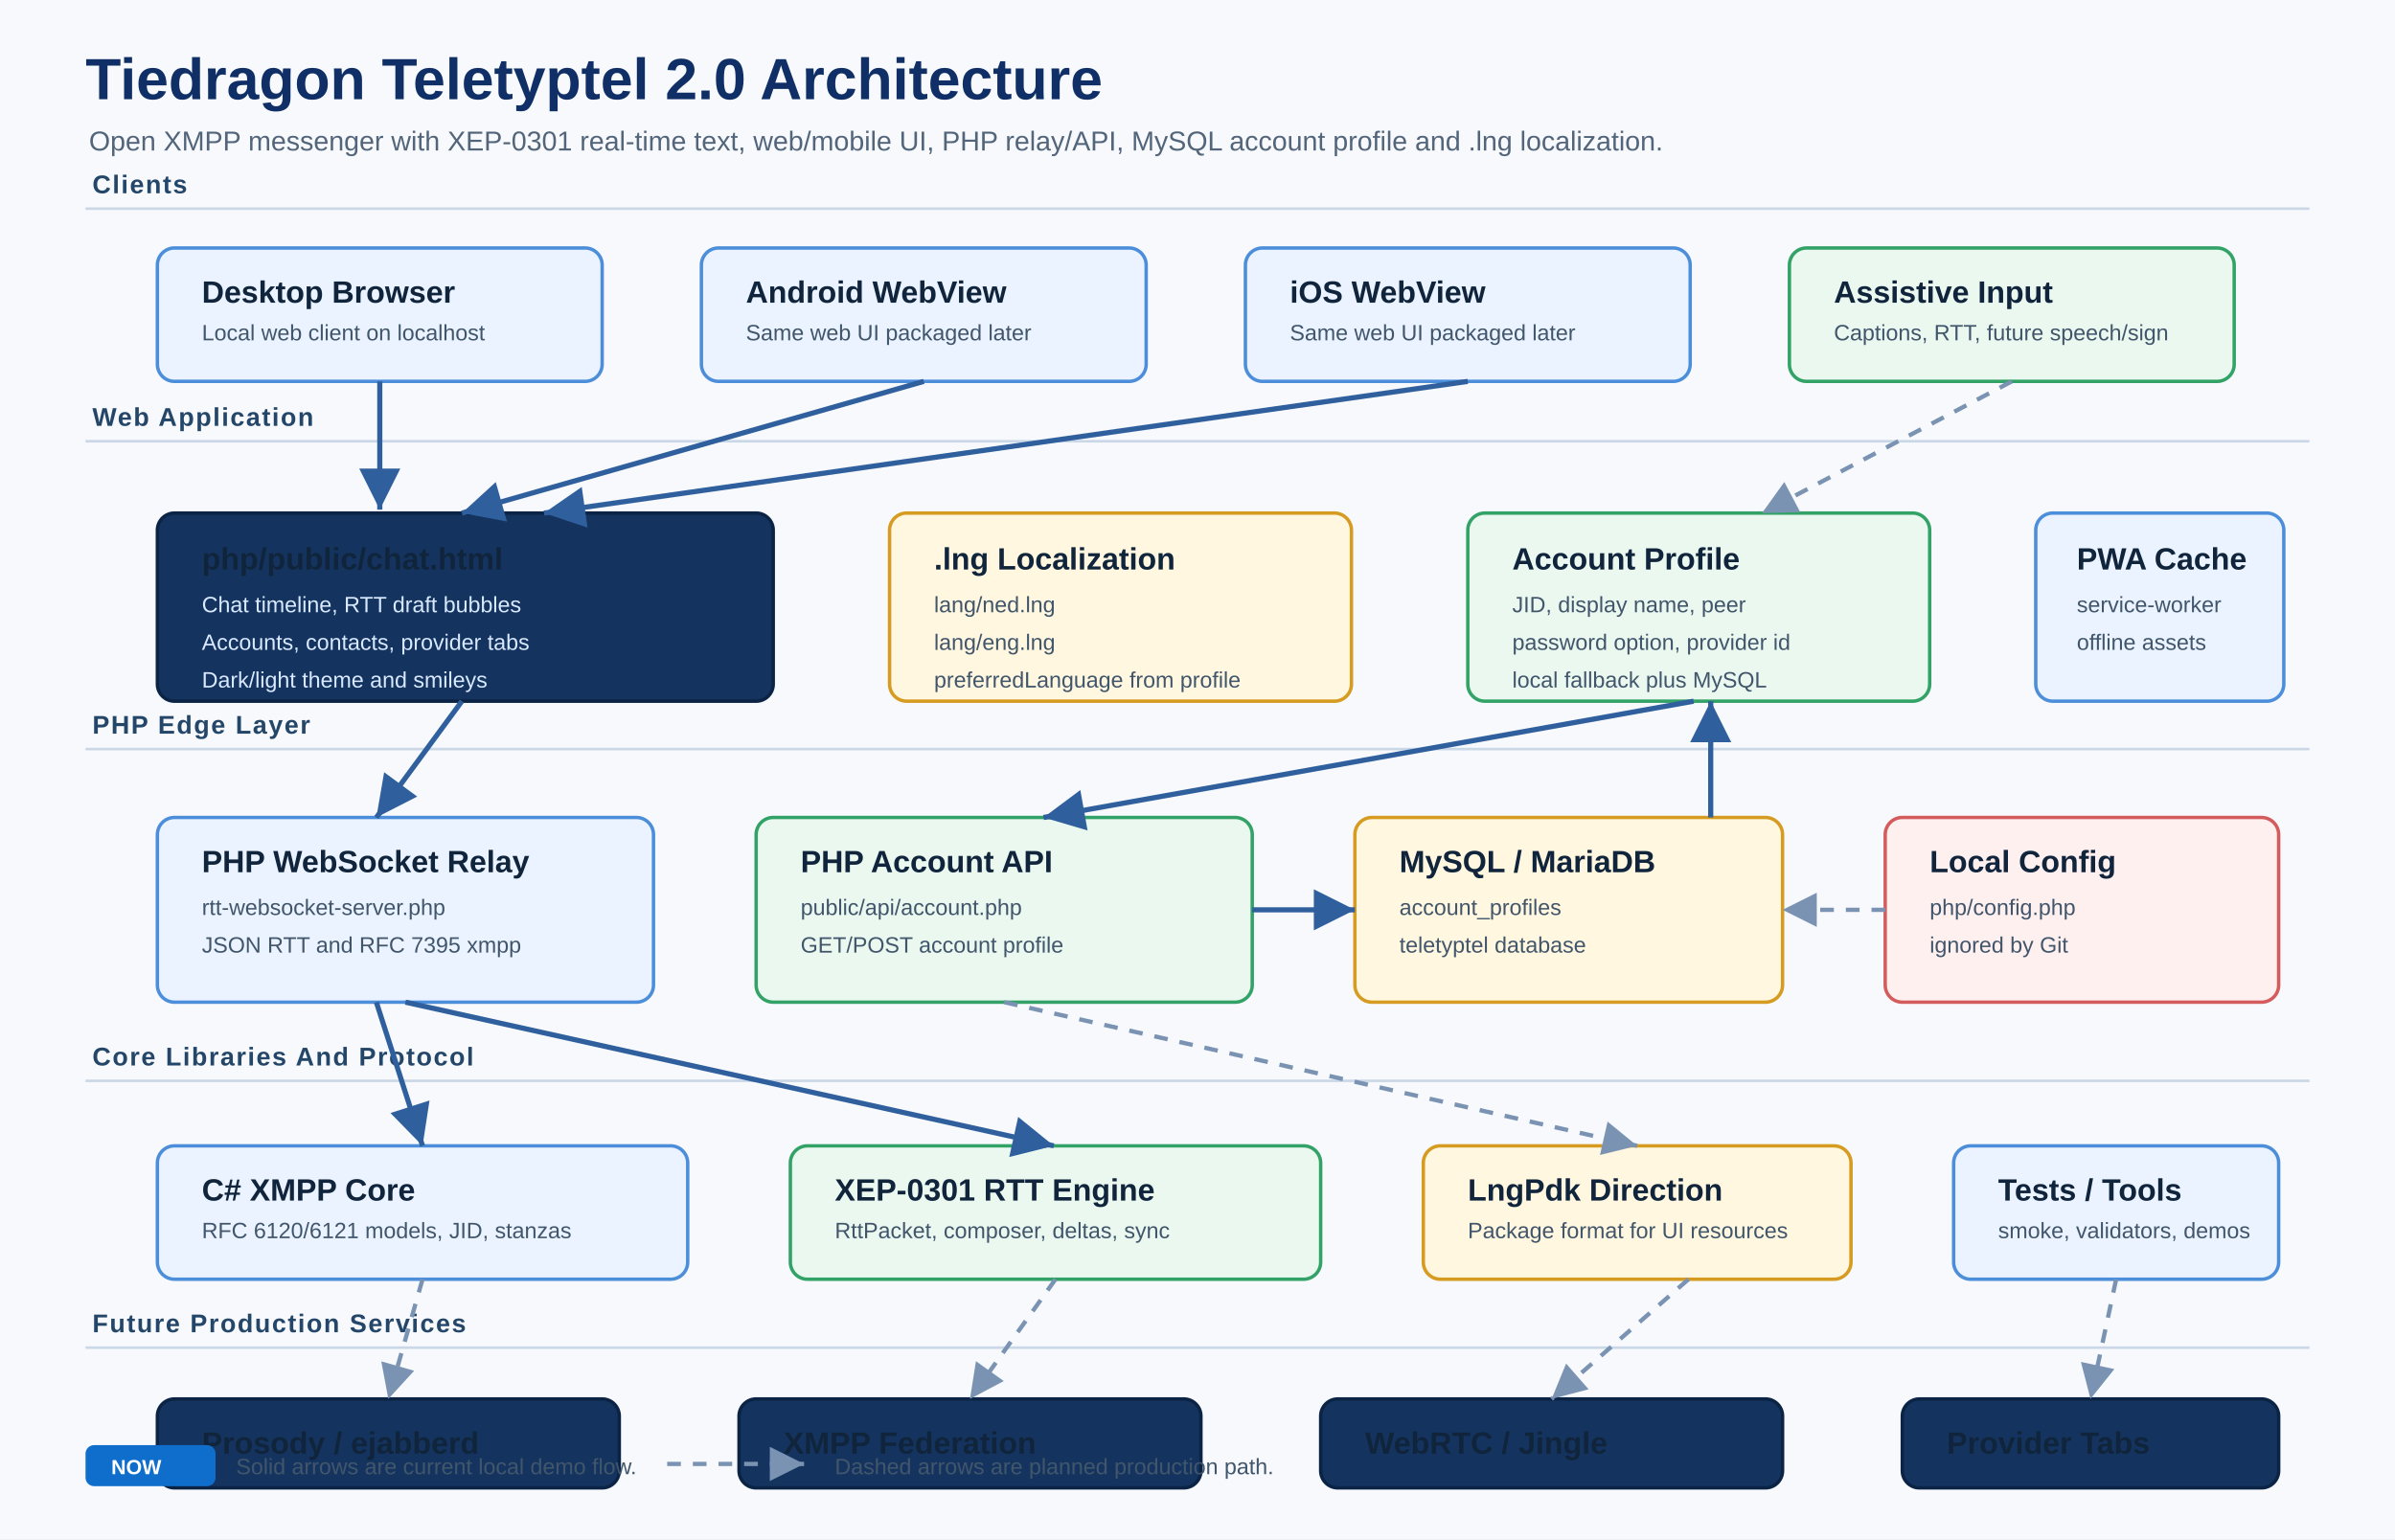
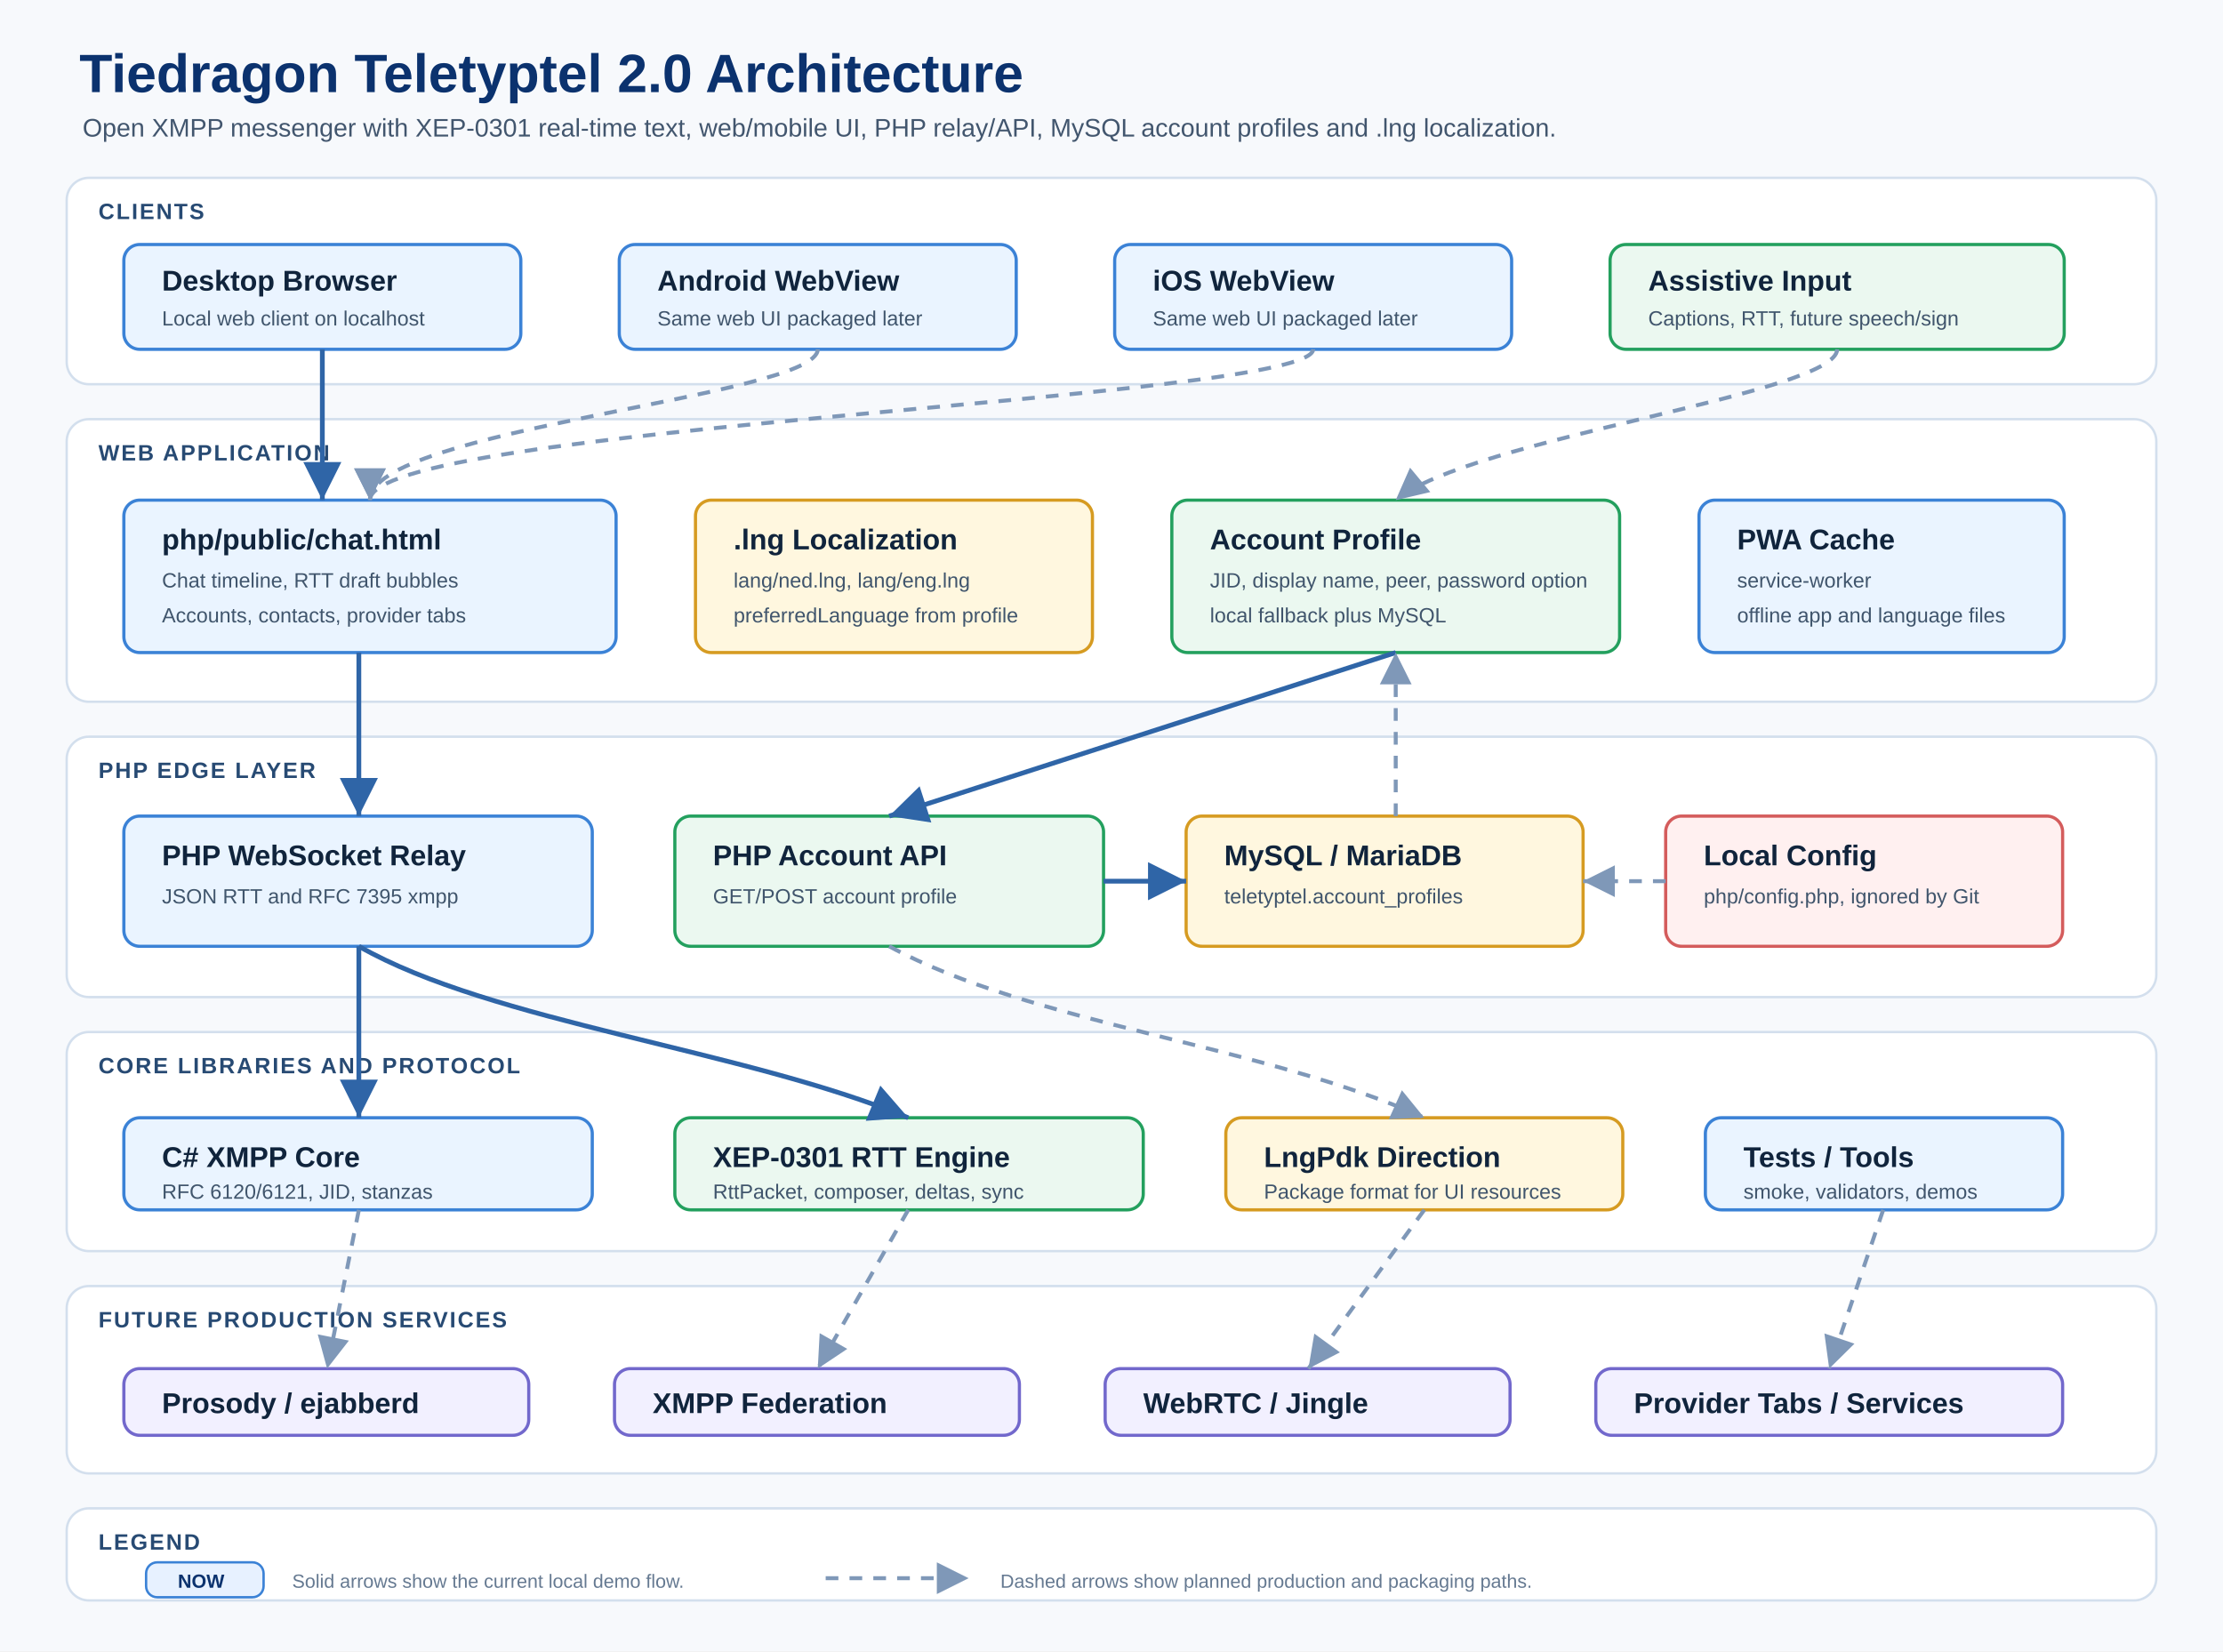
- <svg xmlns="http://www.w3.org/2000/svg" width="1400" height="900" viewBox="0 0 1400 900" role="img" aria-labelledby="title desc">
+ <svg xmlns="http://www.w3.org/2000/svg" width="1400" height="1040" viewBox="0 0 1400 1040" role="img" aria-labelledby="title desc">
  <defs>
    <style>
      .bg { fill: #f7f9fc; }
-       .title { font: 700 34px "Segoe UI", Arial, sans-serif; fill: #0f2f66; }
-       .subtitle { font: 400 16px "Segoe UI", Arial, sans-serif; fill: #52657a; }
-       .lane-title { font: 700 15px "Segoe UI", Arial, sans-serif; fill: #244669; text-transform: uppercase; letter-spacing: .06em; }
-       .box { fill: #ffffff; stroke: #9fb7d4; stroke-width: 2; rx: 10; }
-       .box-blue { fill: #eaf3ff; stroke: #4c8eda; }
-       .box-green { fill: #eaf8ef; stroke: #32a267; }
-       .box-gold { fill: #fff7df; stroke: #d69b21; }
-       .box-red { fill: #fff0f0; stroke: #d45c5c; }
-       .box-dark { fill: #14345f; stroke: #0b2344; }
-       .box-dark-text { fill: #ffffff; }
+       .title { font: 700 34px "Segoe UI", Arial, sans-serif; fill: #0b326e; }
+       .subtitle { font: 400 16px "Segoe UI", Arial, sans-serif; fill: #42566e; }
+       .lane { fill: #ffffff; stroke: #d3dfed; stroke-width: 1.5; rx: 14; }
+       .lane-title { font: 700 14px "Segoe UI", Arial, sans-serif; fill: #274a73; letter-spacing: .08em; }
+       .box { fill: #ffffff; stroke: #92afd0; stroke-width: 2; rx: 10; }
+       .blue { fill: #eaf4ff; stroke: #3b82d6; }
+       .green { fill: #ebf8f0; stroke: #23a05e; }
+       .gold { fill: #fff7df; stroke: #d69b21; }
+       .red { fill: #fff0f0; stroke: #d45c5c; }
+       .violet { fill: #f2f0ff; stroke: #7268cc; }
      .label { font: 700 18px "Segoe UI", Arial, sans-serif; fill: #10243c; }
-       .small { font: 400 13px "Segoe UI", Arial, sans-serif; fill: #41556b; }
-       .small-strong { font: 700 13px "Segoe UI", Arial, sans-serif; fill: #244669; }
-       .dark-small { font: 400 13px "Segoe UI", Arial, sans-serif; fill: #d9e9ff; }
-       .arrow { stroke: #2f5f9d; stroke-width: 3; fill: none; marker-end: url(#arrowHead); }
-       .arrow-soft { stroke: #7b93b2; stroke-width: 2.5; fill: none; marker-end: url(#arrowHeadSoft); stroke-dasharray: 8 7; }
-       .line { stroke: #cad7e7; stroke-width: 1.5; }
-       .badge { fill: #0f6ecb; rx: 5; }
-       .badge-text { font: 700 12px "Segoe UI", Arial, sans-serif; fill: #ffffff; }
+       .small { font: 400 13px "Segoe UI", Arial, sans-serif; fill: #40556c; }
+       .hint { font: 400 12px "Segoe UI", Arial, sans-serif; fill: #657991; }
+       .arrow { stroke: #2f65a7; stroke-width: 3; fill: none; marker-end: url(#arrowHead); }
+       .arrow-soft { stroke: #7f98b8; stroke-width: 2.5; fill: none; marker-end: url(#arrowHeadSoft); stroke-dasharray: 8 7; }
+       .divider { stroke: #d3dfed; stroke-width: 1.5; }
+       .badge { fill: #e7f1ff; stroke: #3b82d6; stroke-width: 1.5; rx: 7; }
+       .badge-text { font: 700 12px "Segoe UI", Arial, sans-serif; fill: #0b326e; }
    </style>
    <marker id="arrowHead" markerWidth="12" markerHeight="12" refX="10" refY="6" orient="auto">
-       <path d="M2,2 L10,6 L2,10 Z" fill="#2f5f9d" />
+       <path d="M2,2 L10,6 L2,10 Z" fill="#2f65a7" />
    </marker>
    <marker id="arrowHeadSoft" markerWidth="12" markerHeight="12" refX="10" refY="6" orient="auto">
-       <path d="M2,2 L10,6 L2,10 Z" fill="#7b93b2" />
+       <path d="M2,2 L10,6 L2,10 Z" fill="#7f98b8" />
    </marker>
  </defs>
-   <rect class="bg" x="0" y="0" width="1400" height="900" />
+   <rect class="bg" x="0" y="0" width="1400" height="1040" />
  <text class="title" x="50" y="58">Tiedragon Teletyptel 2.0 Architecture</text>
-   <text class="subtitle" x="52" y="88">Open XMPP messenger with XEP-0301 real-time text, web/mobile UI, PHP relay/API, MySQL account profile and .lng localization.</text>
-   <line class="line" x1="50" y1="122" x2="1350" y2="122" />
-   <line class="line" x1="50" y1="258" x2="1350" y2="258" />
-   <line class="line" x1="50" y1="438" x2="1350" y2="438" />
-   <line class="line" x1="50" y1="632" x2="1350" y2="632" />
-   <line class="line" x1="50" y1="788" x2="1350" y2="788" />
-   <text class="lane-title" x="54" y="113">Clients</text>
-   <text class="lane-title" x="54" y="249">Web Application</text>
-   <text class="lane-title" x="54" y="429">PHP Edge Layer</text>
-   <text class="lane-title" x="54" y="623">Core Libraries And Protocol</text>
-   <text class="lane-title" x="54" y="779">Future Production Services</text>
+   <text class="subtitle" x="52" y="86">Open XMPP messenger with XEP-0301 real-time text, web/mobile UI, PHP relay/API, MySQL account profiles and .lng localization.</text>
+   <rect class="lane" x="42" y="112" width="1316" height="130" />
+   <rect class="lane" x="42" y="264" width="1316" height="178" />
+   <rect class="lane" x="42" y="464" width="1316" height="164" />
+   <rect class="lane" x="42" y="650" width="1316" height="138" />
+   <rect class="lane" x="42" y="810" width="1316" height="118" />
+   <rect class="lane" x="42" y="950" width="1316" height="58" />
+   <text class="lane-title" x="62" y="138">CLIENTS</text>
+   <text class="lane-title" x="62" y="290">WEB APPLICATION</text>
+   <text class="lane-title" x="62" y="490">PHP EDGE LAYER</text>
+   <text class="lane-title" x="62" y="676">CORE LIBRARIES AND PROTOCOL</text>
+   <text class="lane-title" x="62" y="836">FUTURE PRODUCTION SERVICES</text>
+   <text class="lane-title" x="62" y="976">LEGEND</text>
  <g id="clients">
-     <rect class="box box-blue" x="92" y="145" width="260" height="78" />
-     <text class="label" x="118" y="177">Desktop Browser</text>
-     <text class="small" x="118" y="199">Local web client on localhost</text>
-     <rect class="box box-blue" x="410" y="145" width="260" height="78" />
-     <text class="label" x="436" y="177">Android WebView</text>
-     <text class="small" x="436" y="199">Same web UI packaged later</text>
-     <rect class="box box-blue" x="728" y="145" width="260" height="78" />
-     <text class="label" x="754" y="177">iOS WebView</text>
-     <text class="small" x="754" y="199">Same web UI packaged later</text>
-     <rect class="box box-green" x="1046" y="145" width="260" height="78" />
-     <text class="label" x="1072" y="177">Assistive Input</text>
-     <text class="small" x="1072" y="199">Captions, RTT, future speech/sign</text>
+     <rect class="box blue" x="78" y="154" width="250" height="66" />
+     <text class="label" x="102" y="183">Desktop Browser</text>
+     <text class="small" x="102" y="205">Local web client on localhost</text>
+     <rect class="box blue" x="390" y="154" width="250" height="66" />
+     <text class="label" x="414" y="183">Android WebView</text>
+     <text class="small" x="414" y="205">Same web UI packaged later</text>
+     <rect class="box blue" x="702" y="154" width="250" height="66" />
+     <text class="label" x="726" y="183">iOS WebView</text>
+     <text class="small" x="726" y="205">Same web UI packaged later</text>
+     <rect class="box green" x="1014" y="154" width="286" height="66" />
+     <text class="label" x="1038" y="183">Assistive Input</text>
+     <text class="small" x="1038" y="205">Captions, RTT, future speech/sign</text>
  </g>
  <g id="webapp">
-     <rect class="box box-dark" x="92" y="300" width="360" height="110" />
-     <text class="label box-dark-text" x="118" y="333">php/public/chat.html</text>
-     <text class="dark-small" x="118" y="358">Chat timeline, RTT draft bubbles</text>
-     <text class="dark-small" x="118" y="380">Accounts, contacts, provider tabs</text>
-     <text class="dark-small" x="118" y="402">Dark/light theme and smileys</text>
-     <rect class="box box-gold" x="520" y="300" width="270" height="110" />
-     <text class="label" x="546" y="333">.lng Localization</text>
-     <text class="small" x="546" y="358">lang/ned.lng</text>
-     <text class="small" x="546" y="380">lang/eng.lng</text>
-     <text class="small" x="546" y="402">preferredLanguage from profile</text>
-     <rect class="box box-green" x="858" y="300" width="270" height="110" />
-     <text class="label" x="884" y="333">Account Profile</text>
-     <text class="small" x="884" y="358">JID, display name, peer</text>
-     <text class="small" x="884" y="380">password option, provider id</text>
-     <text class="small" x="884" y="402">local fallback plus MySQL</text>
-     <rect class="box box-blue" x="1190" y="300" width="145" height="110" />
-     <text class="label" x="1214" y="333">PWA Cache</text>
-     <text class="small" x="1214" y="358">service-worker</text>
-     <text class="small" x="1214" y="380">offline assets</text>
+     <rect class="box blue" x="78" y="315" width="310" height="96" />
+     <text class="label" x="102" y="346">php/public/chat.html</text>
+     <text class="small" x="102" y="370">Chat timeline, RTT draft bubbles</text>
+     <text class="small" x="102" y="392">Accounts, contacts, provider tabs</text>
+     <rect class="box gold" x="438" y="315" width="250" height="96" />
+     <text class="label" x="462" y="346">.lng Localization</text>
+     <text class="small" x="462" y="370">lang/ned.lng, lang/eng.lng</text>
+     <text class="small" x="462" y="392">preferredLanguage from profile</text>
+     <rect class="box green" x="738" y="315" width="282" height="96" />
+     <text class="label" x="762" y="346">Account Profile</text>
+     <text class="small" x="762" y="370">JID, display name, peer, password option</text>
+     <text class="small" x="762" y="392">local fallback plus MySQL</text>
+     <rect class="box blue" x="1070" y="315" width="230" height="96" />
+     <text class="label" x="1094" y="346">PWA Cache</text>
+     <text class="small" x="1094" y="370">service-worker</text>
+     <text class="small" x="1094" y="392">offline app and language files</text>
  </g>
  <g id="php">
-     <rect class="box box-blue" x="92" y="478" width="290" height="108" />
-     <text class="label" x="118" y="510">PHP WebSocket Relay</text>
-     <text class="small" x="118" y="535">rtt-websocket-server.php</text>
-     <text class="small" x="118" y="557">JSON RTT and RFC 7395 xmpp</text>
-     <rect class="box box-green" x="442" y="478" width="290" height="108" />
-     <text class="label" x="468" y="510">PHP Account API</text>
-     <text class="small" x="468" y="535">public/api/account.php</text>
-     <text class="small" x="468" y="557">GET/POST account profile</text>
-     <rect class="box box-gold" x="792" y="478" width="250" height="108" />
-     <text class="label" x="818" y="510">MySQL / MariaDB</text>
-     <text class="small" x="818" y="535">account_profiles</text>
-     <text class="small" x="818" y="557">teletyptel database</text>
-     <rect class="box box-red" x="1102" y="478" width="230" height="108" />
-     <text class="label" x="1128" y="510">Local Config</text>
-     <text class="small" x="1128" y="535">php/config.php</text>
-     <text class="small" x="1128" y="557">ignored by Git</text>
+     <rect class="box blue" x="78" y="514" width="295" height="82" />
+     <text class="label" x="102" y="545">PHP WebSocket Relay</text>
+     <text class="small" x="102" y="569">JSON RTT and RFC 7395 xmpp</text>
+     <rect class="box green" x="425" y="514" width="270" height="82" />
+     <text class="label" x="449" y="545">PHP Account API</text>
+     <text class="small" x="449" y="569">GET/POST account profile</text>
+     <rect class="box gold" x="747" y="514" width="250" height="82" />
+     <text class="label" x="771" y="545">MySQL / MariaDB</text>
+     <text class="small" x="771" y="569">teletyptel.account_profiles</text>
+     <rect class="box red" x="1049" y="514" width="250" height="82" />
+     <text class="label" x="1073" y="545">Local Config</text>
+     <text class="small" x="1073" y="569">php/config.php, ignored by Git</text>
  </g>
  <g id="core">
-     <rect class="box box-blue" x="92" y="670" width="310" height="78" />
-     <text class="label" x="118" y="702">C# XMPP Core</text>
-     <text class="small" x="118" y="724">RFC 6120/6121 models, JID, stanzas</text>
-     <rect class="box box-green" x="462" y="670" width="310" height="78" />
-     <text class="label" x="488" y="702">XEP-0301 RTT Engine</text>
-     <text class="small" x="488" y="724">RttPacket, composer, deltas, sync</text>
-     <rect class="box box-gold" x="832" y="670" width="250" height="78" />
-     <text class="label" x="858" y="702">LngPdk Direction</text>
-     <text class="small" x="858" y="724">Package format for UI resources</text>
-     <rect class="box box-blue" x="1142" y="670" width="190" height="78" />
-     <text class="label" x="1168" y="702">Tests / Tools</text>
-     <text class="small" x="1168" y="724">smoke, validators, demos</text>
+     <rect class="box blue" x="78" y="704" width="295" height="58" />
+     <text class="label" x="102" y="735">C# XMPP Core</text>
+     <text class="small" x="102" y="755">RFC 6120/6121, JID, stanzas</text>
+     <rect class="box green" x="425" y="704" width="295" height="58" />
+     <text class="label" x="449" y="735">XEP-0301 RTT Engine</text>
+     <text class="small" x="449" y="755">RttPacket, composer, deltas, sync</text>
+     <rect class="box gold" x="772" y="704" width="250" height="58" />
+     <text class="label" x="796" y="735">LngPdk Direction</text>
+     <text class="small" x="796" y="755">Package format for UI resources</text>
+     <rect class="box blue" x="1074" y="704" width="225" height="58" />
+     <text class="label" x="1098" y="735">Tests / Tools</text>
+     <text class="small" x="1098" y="755">smoke, validators, demos</text>
  </g>
  <g id="future">
-     <rect class="box box-dark" x="92" y="818" width="270" height="52" />
-     <text class="label box-dark-text" x="118" y="850">Prosody / ejabberd</text>
-     <rect class="box box-dark" x="432" y="818" width="270" height="52" />
-     <text class="label box-dark-text" x="458" y="850">XMPP Federation</text>
-     <rect class="box box-dark" x="772" y="818" width="270" height="52" />
-     <text class="label box-dark-text" x="798" y="850">WebRTC / Jingle</text>
-     <rect class="box box-dark" x="1112" y="818" width="220" height="52" />
-     <text class="label box-dark-text" x="1138" y="850">Provider Tabs</text>
+     <rect class="box violet" x="78" y="862" width="255" height="42" />
+     <text class="label" x="102" y="890">Prosody / ejabberd</text>
+     <rect class="box violet" x="387" y="862" width="255" height="42" />
+     <text class="label" x="411" y="890">XMPP Federation</text>
+     <rect class="box violet" x="696" y="862" width="255" height="42" />
+     <text class="label" x="720" y="890">WebRTC / Jingle</text>
+     <rect class="box violet" x="1005" y="862" width="294" height="42" />
+     <text class="label" x="1029" y="890">Provider Tabs / Services</text>
  </g>
-   <path class="arrow" d="M222 223 L222 298" />
-   <path class="arrow" d="M540 223 L270 300" />
-   <path class="arrow" d="M858 223 L318 300" />
-   <path class="arrow-soft" d="M1176 223 L1030 300" />
-   <path class="arrow" d="M270 410 L220 478" />
-   <path class="arrow" d="M990 410 L610 478" />
-   <path class="arrow" d="M1000 478 L1000 410" />
-   <path class="arrow" d="M732 532 L792 532" />
-   <path class="arrow-soft" d="M1102 532 L1042 532" />
-   <path class="arrow" d="M220 586 L247 670" />
-   <path class="arrow" d="M237 586 L616 670" />
-   <path class="arrow-soft" d="M587 586 L957 670" />
-   <path class="arrow-soft" d="M247 748 L227 818" />
-   <path class="arrow-soft" d="M617 748 L567 818" />
-   <path class="arrow-soft" d="M987 748 L907 818" />
-   <path class="arrow-soft" d="M1237 748 L1222 818" />
+   <path class="arrow" d="M203 220 L203 315" />
+   <path class="arrow-soft" d="M515 220 C515 250 233 270 233 315" />
+   <path class="arrow-soft" d="M827 220 C827 252 233 268 233 315" />
+   <path class="arrow-soft" d="M1157 220 C1157 248 926 276 879 315" />
+   <path class="arrow" d="M226 411 L226 514" />
+   <path class="arrow" d="M879 411 L560 514" />
+   <path class="arrow" d="M695 555 L747 555" />
+   <path class="arrow-soft" d="M1049 555 L997 555" />
+   <path class="arrow-soft" d="M879 514 L879 411" />
+   <path class="arrow" d="M226 596 L226 704" />
+   <path class="arrow" d="M226 596 C310 644 468 661 572 704" />
+   <path class="arrow-soft" d="M560 596 C650 645 795 658 897 704" />
+   <path class="arrow-soft" d="M226 762 L206 862" />
+   <path class="arrow-soft" d="M572 762 L515 862" />
+   <path class="arrow-soft" d="M897 762 L824 862" />
+   <path class="arrow-soft" d="M1186 762 L1152 862" />
  <g id="legend">
-     <rect class="badge" x="50" y="845" width="76" height="24" />
-     <text class="badge-text" x="65" y="862">NOW</text>
-     <text class="small" x="138" y="862">Solid arrows are current local demo flow.</text>
-     <line class="arrow-soft" x1="390" y1="856" x2="470" y2="856" />
-     <text class="small" x="488" y="862">Dashed arrows are planned production path.</text>
+     <rect class="badge" x="92" y="984" width="74" height="22" />
+     <text class="badge-text" x="112" y="1000">NOW</text>
+     <text class="hint" x="184" y="1000">Solid arrows show the current local demo flow.</text>
+     <line class="arrow-soft" x1="520" y1="994" x2="610" y2="994" />
+     <text class="hint" x="630" y="1000">Dashed arrows show planned production and packaging paths.</text>
  </g>
</svg>
